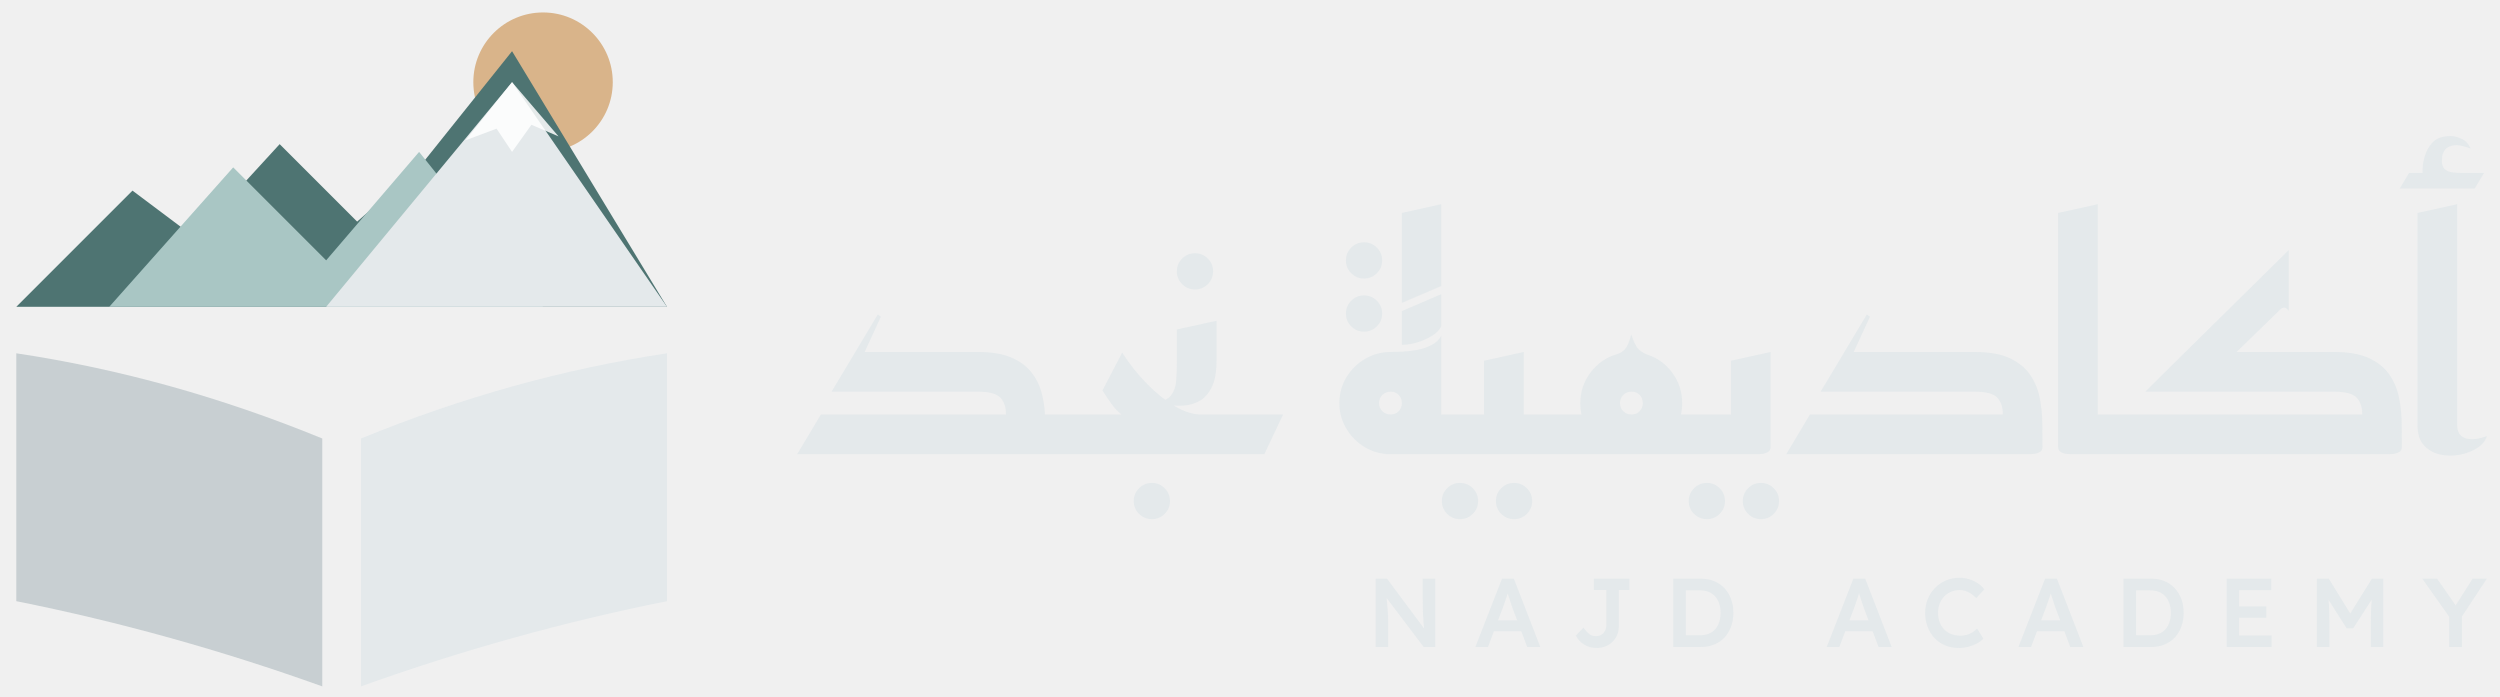
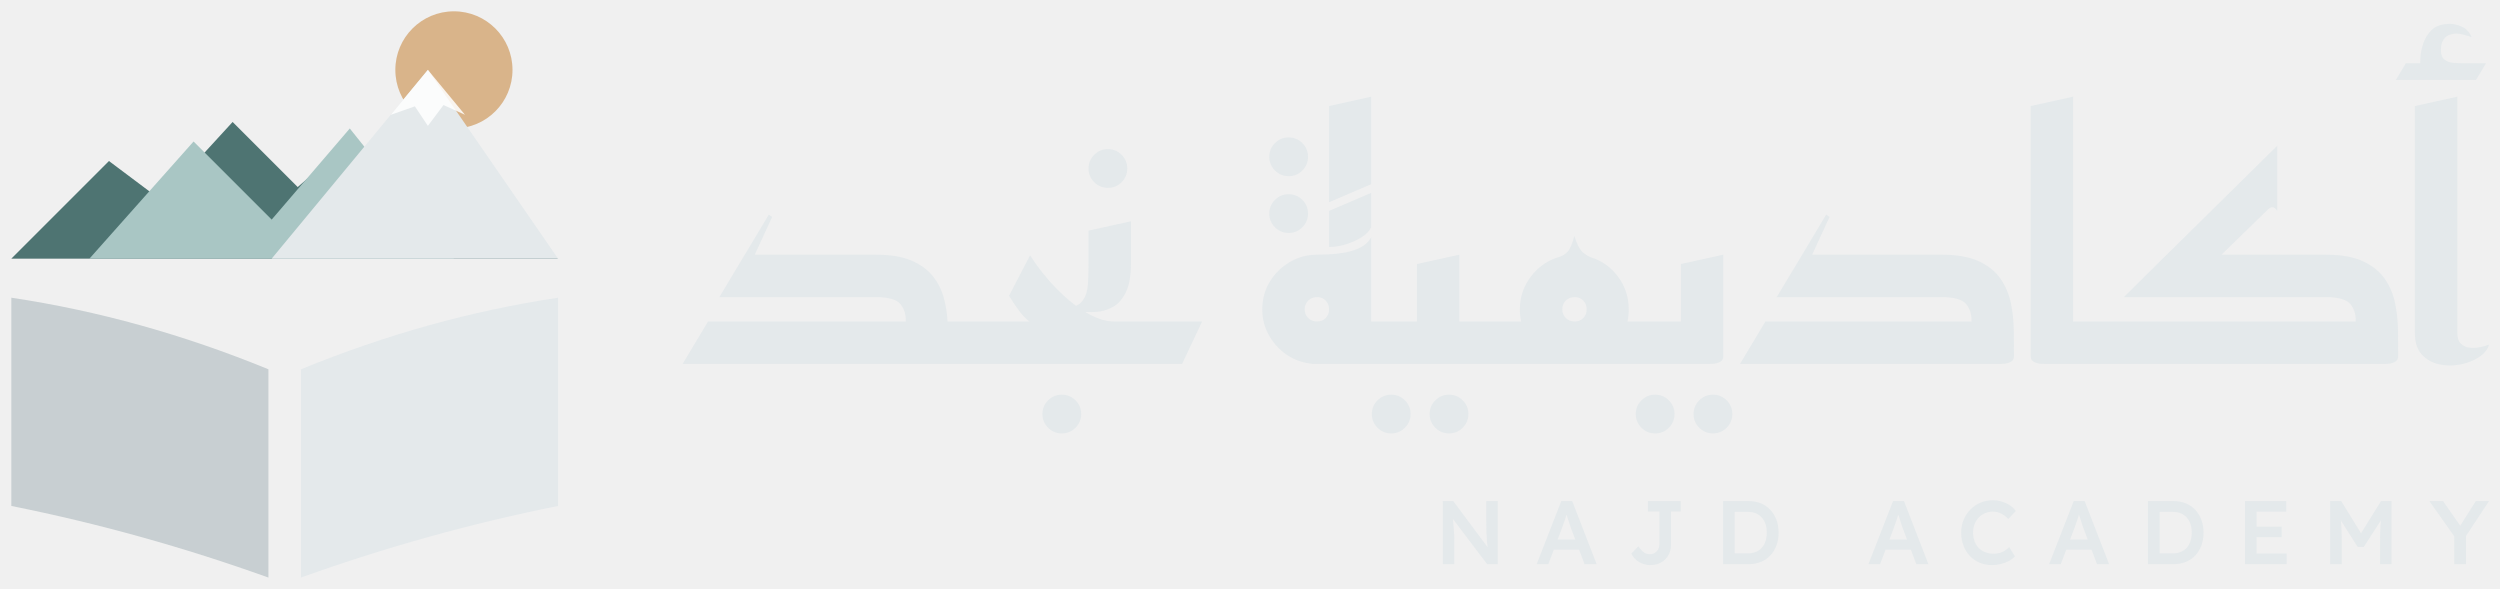
- <svg xmlns="http://www.w3.org/2000/svg" width="768" height="214" viewBox="55 30 768 214">
-   <g transform="translate(17.17 2.89) scale(2.3797)">
+ <svg xmlns="http://www.w3.org/2000/svg" width="883" height="208" viewBox="56 56 883 208">
+   <g transform="translate(18.62 30.11) scale(2.2989)">
    <circle cx="86" cy="22" r="9" fill="#D9B48A" />
-     <path d="M18 51 L33 36 L41 42 L52 30 L62 40 L70 33 L82 18 L102 51 Z" fill="#4E7472" />
+     <path d="M18 51 L33 36 L41 42 L52 30 L62 40 L70 33 L74 37 L102 51 Z" fill="#4E7472" />
    <path d="M30 51 L46 33 L58 45 L70 31 L86 51 Z" fill="#A9C6C4" />
    <path d="M58 51 L82 22 L102 51 Z" fill="#E4E9EB" />
-     <path d="M82 22 L76 29.5 L80 28 L82 31 L84.5 27.5 L88 29 Z" fill="#fff" opacity=".85" />
+     <path d="M82 22 L76.3 28.9 L80 27.6 L82 30.6 L84.4 27.4 L87.7 28.9 Z" fill="#fff" fill-opacity=".85" />
    <path d="M57.5 100 Q38 93 18 89 V57 Q38 60 57.5 68 Z" fill="#C8CFD2" />
    <path d="M62.5 100 Q82 93 102 89 V57 Q82 60 62.5 68 Z" fill="#E4E9EB" />
  </g>
-   <path transform="translate(297.49 169.52)" d="M2.4 0.0 9.696 -12.192H66.528Q66.624 -15.264 64.944 -17.232Q63.264 -19.2 57.888 -19.2H12.96L27.168 -42.912L28.128 -42.24L23.136 -31.392H57.888Q64.128 -31.392 68.016 -29.76Q71.904 -28.128 74.16 -25.392Q76.416 -22.656 77.376 -19.248Q78.336 -15.84 78.528 -12.192H90.24V0.0ZM111.36 19.968Q109.056 19.968 107.424 18.336Q105.792 16.704 105.792 14.4Q105.792 12.096 107.424 10.464Q109.056 8.832 111.36 8.832Q113.664 8.832 115.296 10.464Q116.928 12.096 116.928 14.4Q116.928 16.704 115.296 18.336Q113.664 19.968 111.36 19.968ZM86.4 0.0V-12.192H102.048Q100.512 -13.344 99.024 -15.36Q97.536 -17.376 96.192 -19.584L102.24 -31.2Q105.696 -25.824 109.968 -21.504Q114.24 -17.184 118.512 -14.688Q122.784 -12.192 126.336 -12.192H151.68L145.92 0.0ZM124.608 -50.592Q122.304 -50.592 120.672 -52.224Q119.04 -53.856 119.04 -56.16Q119.04 -58.464 120.672 -60.096Q122.304 -61.728 124.608 -61.728Q126.912 -61.728 128.544 -60.096Q130.176 -58.464 130.176 -56.16Q130.176 -53.856 128.544 -52.224Q126.912 -50.592 124.608 -50.592ZM112.32 -15.84Q115.968 -16.32 117.312 -18.144Q118.656 -19.968 118.848 -22.704Q119.04 -25.44 119.04 -28.8V-38.304L131.232 -40.992V-28.8Q131.232 -23.52 129.744 -20.544Q128.256 -17.568 125.952 -16.32Q123.648 -15.072 121.008 -14.928Q118.368 -14.784 116.064 -15.168Q113.76 -15.552 112.32 -15.84ZM176.544 -53.952Q174.24 -53.952 172.608 -55.584Q170.976 -57.216 170.976 -59.52Q170.976 -61.824 172.608 -63.456Q174.24 -65.088 176.544 -65.088Q178.848 -65.088 180.48 -63.456Q182.112 -61.824 182.112 -59.52Q182.112 -57.216 180.48 -55.584Q178.848 -53.952 176.544 -53.952ZM176.544 -37.632Q174.24 -37.632 172.608 -39.264Q170.976 -40.896 170.976 -43.2Q170.976 -45.504 172.608 -47.136Q174.24 -48.768 176.544 -48.768Q178.848 -48.768 180.48 -47.136Q182.112 -45.504 182.112 -43.2Q182.112 -40.896 180.48 -39.264Q178.848 -37.632 176.544 -37.632ZM183.168 0.0 189.408 -12.192H208.32V0.0ZM196.032 0.0V-19.2H200.256V0.0ZM188.16 -33.6V-43.968L200.256 -49.152V-39.264Q199.488 -37.632 197.472 -36.384Q195.456 -35.136 193.008 -34.368Q190.56 -33.6 188.16 -33.6ZM188.16 -46.464V-74.112L200.256 -76.8V-51.648ZM200.256 -15.648 184.704 -31.392Q185.952 -31.392 188.16 -31.488Q190.368 -31.584 192.768 -32.016Q195.168 -32.448 197.232 -33.504Q199.296 -34.56 200.256 -36.384ZM184.704 0.0Q180.384 0.0 176.832 -2.112Q173.28 -4.224 171.12 -7.824Q168.96 -11.424 168.96 -15.648Q168.96 -20.064 171.12 -23.616Q173.28 -27.168 176.88 -29.28Q180.48 -31.392 184.704 -31.392Q189.024 -31.392 192.528 -29.28Q196.032 -27.168 198.144 -23.616Q200.256 -20.064 200.256 -15.648Q200.256 -11.328 198.144 -7.776Q196.032 -4.224 192.528 -2.112Q189.024 0.0 184.704 0.0ZM184.704 -12.192Q186.24 -12.192 187.2 -13.2Q188.16 -14.208 188.16 -15.648Q188.16 -17.184 187.2 -18.192Q186.24 -19.2 184.704 -19.2Q183.168 -19.2 182.16 -18.192Q181.152 -17.184 181.152 -15.648Q181.152 -14.208 182.16 -13.2Q183.168 -12.192 184.704 -12.192ZM222.624 19.968Q220.32 19.968 218.688 18.336Q217.056 16.704 217.056 14.4Q217.056 12.096 218.688 10.464Q220.32 8.832 222.624 8.832Q224.928 8.832 226.56 10.464Q228.192 12.096 228.192 14.4Q228.192 16.704 226.56 18.336Q224.928 19.968 222.624 19.968ZM206.016 19.968Q203.712 19.968 202.08 18.336Q200.448 16.704 200.448 14.4Q200.448 12.096 202.08 10.464Q203.712 8.832 206.016 8.832Q208.32 8.832 209.952 10.464Q211.584 12.096 211.584 14.4Q211.584 16.704 209.952 18.336Q208.32 19.968 206.016 19.968ZM216.0 0.0V-12.192H237.12V0.0ZM204.48 0.0V-12.192H213.408V-28.704L225.6 -31.392V-2.208Q225.6 -1.056 224.64 -0.576Q223.68 -0.096 222.72 -0.048Q221.76 0.0 221.76 0.0ZM233.28 0.0V-12.192H252.48L258.72 0.0ZM258.72 0.0 264.96 -12.192H284.16V0.0ZM258.72 0.0Q254.4 0.0 250.848 -2.112Q247.296 -4.224 245.136 -7.776Q242.976 -11.328 242.976 -15.648Q242.976 -20.928 246.144 -25.104Q249.312 -29.28 254.208 -30.72Q255.648 -31.104 256.704 -32.256Q257.76 -33.408 258.624 -36.768Q259.776 -33.312 260.88 -32.256Q261.984 -31.2 263.424 -30.624Q268.128 -29.184 271.2 -25.056Q274.272 -20.928 274.272 -15.648Q274.272 -11.328 272.16 -7.776Q270.048 -4.224 266.544 -2.112Q263.04 0.0 258.72 0.0ZM258.72 -12.192Q260.256 -12.192 261.216 -13.2Q262.176 -14.208 262.176 -15.648Q262.176 -17.184 261.216 -18.192Q260.256 -19.2 258.72 -19.2Q257.184 -19.2 256.176 -18.192Q255.168 -17.184 255.168 -15.648Q255.168 -14.208 256.176 -13.2Q257.184 -12.192 258.72 -12.192ZM298.464 19.968Q296.16 19.968 294.528 18.336Q292.896 16.704 292.896 14.4Q292.896 12.096 294.528 10.464Q296.16 8.832 298.464 8.832Q300.768 8.832 302.4 10.464Q304.032 12.096 304.032 14.4Q304.032 16.704 302.4 18.336Q300.768 19.968 298.464 19.968ZM281.856 19.968Q279.552 19.968 277.92 18.336Q276.288 16.704 276.288 14.4Q276.288 12.096 277.92 10.464Q279.552 8.832 281.856 8.832Q284.16 8.832 285.792 10.464Q287.424 12.096 287.424 14.4Q287.424 16.704 285.792 18.336Q284.16 19.968 281.856 19.968ZM280.32 0.0V-12.192H289.248V-28.704L301.44 -31.392V-2.208Q301.44 -1.056 300.48 -0.576Q299.52 -0.096 298.56 -0.048Q297.6 0.0 297.6 0.0ZM306.24 0.0 313.536 -12.192H372.768Q372.864 -15.264 371.184 -17.232Q369.504 -19.2 364.128 -19.2H316.8L331.008 -42.912L331.968 -42.24L326.976 -31.392H364.128Q370.848 -31.392 374.928 -29.472Q379.008 -27.552 381.168 -24.384Q383.328 -21.216 384.096 -17.376Q384.864 -13.536 384.912 -9.6Q384.96 -5.664 384.96 -2.208Q384.96 -1.056 384.0 -0.576Q383.04 -0.096 382.08 -0.048Q381.12 0.0 381.12 0.0ZM393.6 0.0Q393.6 0.0 392.64 -0.048Q391.68 -0.096 390.72 -0.576Q389.76 -1.056 389.76 -2.208V-74.112L401.952 -76.8V-12.192H410.88V0.0ZM403.2 0.0 410.496 -12.192H483.168Q483.264 -15.264 481.584 -17.232Q479.904 -19.2 474.528 -19.2H416.544L428.832 -31.392H474.528Q481.248 -31.392 485.328 -29.472Q489.408 -27.552 491.568 -24.384Q493.728 -21.216 494.496 -17.376Q495.264 -13.536 495.312 -9.6Q495.36 -5.664 495.36 -2.208Q495.36 -1.056 494.4 -0.576Q493.44 -0.096 492.48 -0.048Q491.52 0.0 491.52 0.0ZM433.344 -20.448 426.624 -29.184 460.608 -62.688V-43.968Q459.936 -45.024 459.264 -45.024Q458.592 -45.024 458.016 -44.448ZM501.696 -82.464V-85.632Q501.696 -87.456 501.792 -88.56Q501.888 -89.664 502.272 -91.104Q503.04 -93.984 504.864 -95.856Q506.688 -97.728 510.432 -97.728Q511.776 -97.728 513.648 -96.912Q515.52 -96.096 516.48 -93.888Q515.904 -94.176 513.984 -94.656Q512.064 -95.136 510.72 -94.752Q509.184 -94.368 508.512 -93.36Q507.84 -92.352 507.744 -91.44Q507.648 -90.528 507.648 -90.144Q507.648 -88.224 508.656 -87.456Q509.664 -86.688 511.056 -86.544Q512.448 -86.4 513.6 -86.4H516.096L516.192 -82.464ZM494.688 -81.6 497.568 -86.4H520.608L517.728 -81.6ZM521.472 -5.568Q520.896 -3.456 518.544 -1.92Q516.192 -0.384 513.072 0.192Q509.952 0.768 507.024 0.096Q504.096 -0.576 502.128 -2.736Q500.16 -4.896 500.16 -8.928V-74.112L512.352 -76.8V-8.928Q512.352 -6.816 513.408 -5.808Q514.464 -4.8 516.0 -4.656Q517.536 -4.512 519.072 -4.848Q520.608 -5.184 521.472 -5.568Z" fill="#E4E9EB" />
-   <path transform="translate(474.78 228.76)" d="M2.82 0.0V-21.0H6.3L18.54 -4.56L17.88 -4.41Q17.67 -5.79 17.535 -7.35Q17.4 -8.91 17.34 -10.74Q17.28 -12.57 17.28 -14.73V-21.0H21.12V0.0H17.58L5.34 -16.17L6.06 -16.38Q6.27 -14.25 6.39 -12.885Q6.51 -11.52 6.57 -10.65Q6.63 -9.78 6.645 -9.21Q6.66 -8.64 6.66 -8.13V0.0ZM33.45 0.0 41.64 -21.0H45.27L53.4 0.0H49.38L44.85 -12.0Q44.73 -12.33 44.475 -13.11Q44.22 -13.89 43.92 -14.82Q43.62 -15.75 43.365 -16.53Q43.11 -17.31 43.02 -17.7L43.77 -17.73Q43.59 -17.13 43.35 -16.365Q43.11 -15.6 42.84 -14.79Q42.57 -13.98 42.3 -13.23Q42.03 -12.48 41.82 -11.88L37.32 0.0ZM37.17 -4.83 38.49 -8.19H48.06L49.53 -4.83ZM70.65 0.3Q69.6 0.3 68.64 0.03Q67.68 -0.24 66.87 -0.735Q66.06 -1.23 65.415 -1.935Q64.77 -2.64 64.32 -3.51L66.66 -5.94Q67.44 -4.89 68.04 -4.32Q68.64 -3.75 69.21 -3.54Q69.78 -3.33 70.47 -3.33Q71.43 -3.33 72.165 -3.78Q72.9 -4.23 73.29 -5.01Q73.68 -5.79 73.68 -6.78V-17.52H69.84V-21.0H80.76V-17.52H77.52V-6.39Q77.52 -4.92 77.01 -3.705Q76.5 -2.49 75.585 -1.59Q74.67 -0.69 73.41 -0.195Q72.15 0.3 70.65 0.3ZM94.23 0.0V-21.0H102.66Q104.94 -21.0 106.785 -20.25Q108.63 -19.5 109.95 -18.09Q111.27 -16.68 111.99 -14.76Q112.71 -12.84 112.71 -10.5Q112.71 -8.16 111.99 -6.225Q111.27 -4.29 109.965 -2.895Q108.66 -1.5 106.8 -0.75Q104.94 0.0 102.66 0.0ZM98.1 -3.03 97.83 -3.6H102.51Q103.98 -3.6 105.15 -4.08Q106.32 -4.56 107.115 -5.445Q107.91 -6.33 108.345 -7.62Q108.78 -8.91 108.78 -10.5Q108.78 -12.09 108.345 -13.365Q107.91 -14.64 107.1 -15.54Q106.29 -16.44 105.135 -16.92Q103.98 -17.4 102.51 -17.4H97.74L98.1 -17.91ZM141.39 0.0 149.58 -21.0H153.21L161.34 0.0H157.32L152.79 -12.0Q152.67 -12.33 152.415 -13.11Q152.16 -13.89 151.86 -14.82Q151.56 -15.75 151.305 -16.53Q151.05 -17.31 150.96 -17.7L151.71 -17.73Q151.53 -17.13 151.29 -16.365Q151.05 -15.6 150.78 -14.79Q150.51 -13.98 150.24 -13.23Q149.97 -12.48 149.76 -11.88L145.26 0.0ZM145.11 -4.83 146.43 -8.19H156.0L157.47 -4.83ZM181.95 0.3Q179.7 0.3 177.81 -0.48Q175.92 -1.26 174.54 -2.715Q173.16 -4.17 172.395 -6.165Q171.63 -8.16 171.63 -10.53Q171.63 -12.81 172.44 -14.76Q173.25 -16.71 174.69 -18.18Q176.13 -19.65 178.05 -20.46Q179.97 -21.27 182.19 -21.27Q183.72 -21.27 185.16 -20.82Q186.6 -20.37 187.815 -19.575Q189.03 -18.78 189.81 -17.7L187.32 -15.03Q186.15 -16.23 184.875 -16.86Q183.6 -17.49 182.19 -17.49Q180.81 -17.49 179.595 -16.98Q178.38 -16.47 177.495 -15.54Q176.61 -14.61 176.1 -13.335Q175.59 -12.06 175.59 -10.5Q175.59 -8.91 176.085 -7.605Q176.58 -6.3 177.495 -5.37Q178.41 -4.44 179.685 -3.96Q180.96 -3.48 182.52 -3.48Q183.48 -3.48 184.41 -3.735Q185.34 -3.99 186.15 -4.5Q186.96 -5.01 187.59 -5.67L189.51 -2.58Q188.79 -1.77 187.59 -1.11Q186.39 -0.45 184.92 -0.075Q183.45 0.3 181.95 0.3ZM200.28 0.0 208.47 -21.0H212.1L220.23 0.0H216.21L211.68 -12.0Q211.56 -12.33 211.305 -13.11Q211.05 -13.89 210.75 -14.82Q210.45 -15.75 210.195 -16.53Q209.94 -17.31 209.85 -17.7L210.6 -17.73Q210.42 -17.13 210.18 -16.365Q209.94 -15.6 209.67 -14.79Q209.4 -13.98 209.13 -13.23Q208.86 -12.48 208.65 -11.88L204.15 0.0ZM204.0 -4.83 205.32 -8.19H214.89L216.36 -4.83ZM232.56 0.0V-21.0H240.99Q243.27 -21.0 245.115 -20.25Q246.96 -19.5 248.28 -18.09Q249.6 -16.68 250.32 -14.76Q251.04 -12.84 251.04 -10.5Q251.04 -8.16 250.32 -6.225Q249.6 -4.29 248.295 -2.895Q246.99 -1.5 245.13 -0.75Q243.27 0.0 240.99 0.0ZM236.43 -3.03 236.16 -3.6H240.84Q242.31 -3.6 243.48 -4.08Q244.65 -4.56 245.445 -5.445Q246.24 -6.33 246.675 -7.62Q247.11 -8.91 247.11 -10.5Q247.11 -12.09 246.675 -13.365Q246.24 -14.64 245.43 -15.54Q244.62 -16.44 243.465 -16.92Q242.31 -17.4 240.84 -17.4H236.07L236.43 -17.91ZM264.24 0.0V-21.0H277.95V-17.46H268.08V-3.54H278.07V0.0ZM266.04 -9.0V-12.48H276.42V-9.0ZM291.96 0.0V-21.0H295.62L303.27 -8.58L301.17 -8.61L308.88 -21.0H312.36V0.0H308.55V-7.86Q308.55 -10.59 308.685 -12.765Q308.82 -14.94 309.15 -17.07L309.63 -15.81L303.12 -5.73H301.11L294.78 -15.69L295.2 -17.07Q295.53 -15.06 295.665 -12.93Q295.8 -10.8 295.8 -7.86V0.0ZM332.61 0.0V-10.47L332.82 -9.0L324.33 -21.0H328.89L335.34 -11.73L333.99 -11.82L339.81 -21.0H344.19L336.06 -8.67L336.51 -10.71V0.0Z" fill="#E4E9EB" />
+   <path transform="translate(294.15 184.54)" d="M2.95 0.0 11.918 -14.986H81.774Q81.892 -18.762 79.827 -21.181Q77.762 -23.6 71.154 -23.6H15.93L33.394 -52.746L34.574 -51.92L28.438 -38.586H71.154Q78.824 -38.586 83.603 -36.58Q88.382 -34.574 91.155 -31.211Q93.928 -27.848 95.108 -23.659Q96.288 -19.47 96.524 -14.986H110.92V0.0ZM136.88 24.544Q134.048 24.544 132.042 22.538Q130.036 20.532 130.036 17.7Q130.036 14.868 132.042 12.862Q134.048 10.856 136.88 10.856Q139.712 10.856 141.718 12.862Q143.724 14.868 143.724 17.7Q143.724 20.532 141.718 22.538Q139.712 24.544 136.88 24.544ZM106.2 0.0V-14.986H125.434Q123.546 -16.402 121.717 -18.88Q119.888 -21.358 118.236 -24.072L125.67 -38.35Q129.918 -31.742 135.169 -26.432Q140.42 -21.122 145.671 -18.054Q150.922 -14.986 155.288 -14.986H186.44L179.36 0.0ZM153.164 -62.186Q150.332 -62.186 148.326 -64.192Q146.32 -66.198 146.32 -69.03Q146.32 -71.862 148.326 -73.868Q150.332 -75.874 153.164 -75.874Q155.996 -75.874 158.002 -73.868Q160.008 -71.862 160.008 -69.03Q160.008 -66.198 158.002 -64.192Q155.996 -62.186 153.164 -62.186ZM138.06 -19.47Q142.544 -20.06 144.196 -22.302Q145.848 -24.544 146.084 -27.907Q146.32 -31.27 146.32 -35.4V-47.082L161.306 -50.386V-35.4Q161.306 -28.91 159.477 -25.252Q157.648 -21.594 154.816 -20.06Q151.984 -18.526 148.739 -18.349Q145.494 -18.172 142.662 -18.644Q139.83 -19.116 138.06 -19.47ZM217.002 -66.316Q214.17 -66.316 212.164 -68.322Q210.158 -70.328 210.158 -73.16Q210.158 -75.992 212.164 -77.998Q214.17 -80.004 217.002 -80.004Q219.834 -80.004 221.84 -77.998Q223.846 -75.992 223.846 -73.16Q223.846 -70.328 221.84 -68.322Q219.834 -66.316 217.002 -66.316ZM217.002 -46.256Q214.17 -46.256 212.164 -48.262Q210.158 -50.268 210.158 -53.1Q210.158 -55.932 212.164 -57.938Q214.17 -59.944 217.002 -59.944Q219.834 -59.944 221.84 -57.938Q223.846 -55.932 223.846 -53.1Q223.846 -50.268 221.84 -48.262Q219.834 -46.256 217.002 -46.256ZM225.144 0.0 232.814 -14.986H256.06V0.0ZM240.956 0.0V-23.6H246.148V0.0ZM231.28 -41.3V-54.044L246.148 -60.416V-48.262Q245.204 -46.256 242.726 -44.722Q240.248 -43.188 237.239 -42.244Q234.23 -41.3 231.28 -41.3ZM231.28 -57.112V-91.096L246.148 -94.4V-63.484ZM246.148 -19.234 227.032 -38.586Q228.566 -38.586 231.28 -38.704Q233.994 -38.822 236.944 -39.353Q239.894 -39.884 242.431 -41.182Q244.968 -42.48 246.148 -44.722ZM227.032 0.0Q221.722 0.0 217.356 -2.596Q212.99 -5.192 210.335 -9.617Q207.68 -14.042 207.68 -19.234Q207.68 -24.662 210.335 -29.028Q212.99 -33.394 217.415 -35.99Q221.84 -38.586 227.032 -38.586Q232.342 -38.586 236.649 -35.99Q240.956 -33.394 243.552 -29.028Q246.148 -24.662 246.148 -19.234Q246.148 -13.924 243.552 -9.558Q240.956 -5.192 236.649 -2.596Q232.342 0.0 227.032 0.0ZM227.032 -14.986Q228.92 -14.986 230.1 -16.225Q231.28 -17.464 231.28 -19.234Q231.28 -21.122 230.1 -22.361Q228.92 -23.6 227.032 -23.6Q225.144 -23.6 223.905 -22.361Q222.666 -21.122 222.666 -19.234Q222.666 -17.464 223.905 -16.225Q225.144 -14.986 227.032 -14.986ZM273.642 24.544Q270.81 24.544 268.804 22.538Q266.798 20.532 266.798 17.7Q266.798 14.868 268.804 12.862Q270.81 10.856 273.642 10.856Q276.474 10.856 278.48 12.862Q280.486 14.868 280.486 17.7Q280.486 20.532 278.48 22.538Q276.474 24.544 273.642 24.544ZM253.228 24.544Q250.396 24.544 248.39 22.538Q246.384 20.532 246.384 17.7Q246.384 14.868 248.39 12.862Q250.396 10.856 253.228 10.856Q256.06 10.856 258.066 12.862Q260.072 14.868 260.072 17.7Q260.072 20.532 258.066 22.538Q256.06 24.544 253.228 24.544ZM265.5 0.0V-14.986H291.46V0.0ZM251.34 0.0V-14.986H262.314V-35.282L277.3 -38.586V-2.714Q277.3 -1.298 276.12 -0.708Q274.94 -0.118 273.76 -0.059Q272.58 0.0 272.58 0.0ZM286.74 0.0V-14.986H310.34L318.01 0.0ZM318.01 0.0 325.68 -14.986H349.28V0.0ZM318.01 0.0Q312.7 0.0 308.334 -2.596Q303.968 -5.192 301.313 -9.558Q298.658 -13.924 298.658 -19.234Q298.658 -25.724 302.552 -30.857Q306.446 -35.99 312.464 -37.76Q314.234 -38.232 315.532 -39.648Q316.83 -41.064 317.892 -45.194Q319.308 -40.946 320.665 -39.648Q322.022 -38.35 323.792 -37.642Q329.574 -35.872 333.35 -30.798Q337.126 -25.724 337.126 -19.234Q337.126 -13.924 334.53 -9.558Q331.934 -5.192 327.627 -2.596Q323.32 0.0 318.01 0.0ZM318.01 -14.986Q319.898 -14.986 321.078 -16.225Q322.258 -17.464 322.258 -19.234Q322.258 -21.122 321.078 -22.361Q319.898 -23.6 318.01 -23.6Q316.122 -23.6 314.883 -22.361Q313.644 -21.122 313.644 -19.234Q313.644 -17.464 314.883 -16.225Q316.122 -14.986 318.01 -14.986ZM366.862 24.544Q364.03 24.544 362.024 22.538Q360.018 20.532 360.018 17.7Q360.018 14.868 362.024 12.862Q364.03 10.856 366.862 10.856Q369.694 10.856 371.7 12.862Q373.706 14.868 373.706 17.7Q373.706 20.532 371.7 22.538Q369.694 24.544 366.862 24.544ZM346.448 24.544Q343.616 24.544 341.61 22.538Q339.604 20.532 339.604 17.7Q339.604 14.868 341.61 12.862Q343.616 10.856 346.448 10.856Q349.28 10.856 351.286 12.862Q353.292 14.868 353.292 17.7Q353.292 20.532 351.286 22.538Q349.28 24.544 346.448 24.544ZM344.56 0.0V-14.986H355.534V-35.282L370.52 -38.586V-2.714Q370.52 -1.298 369.34 -0.708Q368.16 -0.118 366.98 -0.059Q365.8 0.0 365.8 0.0ZM376.42 0.0 385.388 -14.986H458.194Q458.312 -18.762 456.247 -21.181Q454.182 -23.6 447.574 -23.6H389.4L406.864 -52.746L408.044 -51.92L401.908 -38.586H447.574Q455.834 -38.586 460.849 -36.226Q465.864 -33.866 468.519 -29.972Q471.174 -26.078 472.118 -21.358Q473.062 -16.638 473.121 -11.8Q473.18 -6.962 473.18 -2.714Q473.18 -1.298 472 -0.708Q470.82 -0.118 469.64 -0.059Q468.46 0.0 468.46 0.0ZM483.8 0.0Q483.8 0.0 482.62 -0.059Q481.44 -0.118 480.26 -0.708Q479.08 -1.298 479.08 -2.714V-91.096L494.066 -94.4V-14.986H505.04V0.0ZM495.6 0.0 504.568 -14.986H593.894Q594.012 -18.762 591.947 -21.181Q589.882 -23.6 583.274 -23.6H512.002L527.106 -38.586H583.274Q591.534 -38.586 596.549 -36.226Q601.564 -33.866 604.219 -29.972Q606.874 -26.078 607.818 -21.358Q608.762 -16.638 608.821 -11.8Q608.88 -6.962 608.88 -2.714Q608.88 -1.298 607.7 -0.708Q606.52 -0.118 605.34 -0.059Q604.16 0.0 604.16 0.0ZM532.652 -25.134 524.392 -35.872 566.164 -77.054V-54.044Q565.338 -55.342 564.512 -55.342Q563.686 -55.342 562.978 -54.634ZM616.668 -101.362V-105.256Q616.668 -107.498 616.786 -108.855Q616.904 -110.212 617.376 -111.982Q618.32 -115.522 620.562 -117.823Q622.804 -120.124 627.406 -120.124Q629.058 -120.124 631.359 -119.121Q633.66 -118.118 634.84 -115.404Q634.132 -115.758 631.772 -116.348Q629.412 -116.938 627.76 -116.466Q625.872 -115.994 625.046 -114.755Q624.22 -113.516 624.102 -112.395Q623.984 -111.274 623.984 -110.802Q623.984 -108.442 625.223 -107.498Q626.462 -106.554 628.173 -106.377Q629.884 -106.2 631.3 -106.2H634.368L634.486 -101.362ZM608.054 -100.3 611.594 -106.2H639.914L636.374 -100.3ZM640.976 -6.844Q640.268 -4.248 637.377 -2.36Q634.486 -0.472 630.651 0.236Q626.816 0.944 623.217 0.118Q619.618 -0.708 617.199 -3.363Q614.78 -6.018 614.78 -10.974V-91.096L629.766 -94.4V-10.974Q629.766 -8.378 631.064 -7.139Q632.362 -5.9 634.25 -5.723Q636.138 -5.546 638.026 -5.959Q639.914 -6.372 640.976 -6.844Z" fill="#E4E9EB" />
+   <path transform="translate(562.59 255.27)" d="M2.995 0.0V-22.302H6.691L19.689 -4.843L18.989 -4.683Q18.766 -6.149 18.622 -7.806Q18.479 -9.462 18.415 -11.406Q18.351 -13.349 18.351 -15.643V-22.302H22.429V0.0H18.67L5.671 -17.173L6.436 -17.396Q6.659 -15.134 6.786 -13.684Q6.914 -12.234 6.977 -11.31Q7.041 -10.386 7.057 -9.781Q7.073 -9.176 7.073 -8.634V0.0ZM36.161 0.0 44.859 -22.302H48.714L57.348 0.0H53.079L48.268 -12.744Q48.14 -13.094 47.87 -13.923Q47.599 -14.751 47.28 -15.739Q46.962 -16.727 46.691 -17.555Q46.42 -18.383 46.324 -18.797L47.121 -18.829Q46.93 -18.192 46.675 -17.38Q46.42 -16.567 46.133 -15.707Q45.847 -14.847 45.56 -14.05Q45.273 -13.254 45.05 -12.617L40.271 0.0ZM40.112 -5.129 41.514 -8.698H51.677L53.238 -5.129ZM76.305 0.319Q75.19 0.319 74.17 0.032Q73.151 -0.255 72.29 -0.781Q71.43 -1.306 70.745 -2.055Q70.06 -2.804 69.582 -3.728L72.067 -6.308Q72.896 -5.193 73.533 -4.588Q74.17 -3.983 74.775 -3.759Q75.381 -3.536 76.114 -3.536Q77.133 -3.536 77.914 -4.014Q78.694 -4.492 79.108 -5.321Q79.523 -6.149 79.523 -7.2V-18.606H75.444V-22.302H87.042V-18.606H83.601V-6.786Q83.601 -5.225 83.059 -3.935Q82.517 -2.644 81.546 -1.689Q80.574 -0.733 79.236 -0.207Q77.898 0.319 76.305 0.319ZM101.984 0.0V-22.302H110.937Q113.358 -22.302 115.317 -21.506Q117.277 -20.709 118.679 -19.212Q120.08 -17.714 120.845 -15.675Q121.61 -13.636 121.61 -11.151Q121.61 -8.666 120.845 -6.611Q120.08 -4.556 118.694 -3.074Q117.309 -1.593 115.333 -0.797Q113.358 0.0 110.937 0.0ZM106.094 -3.218 105.807 -3.823H110.777Q112.338 -3.823 113.581 -4.333Q114.823 -4.843 115.668 -5.783Q116.512 -6.722 116.974 -8.092Q117.436 -9.462 117.436 -11.151Q117.436 -12.84 116.974 -14.194Q116.512 -15.548 115.652 -16.503Q114.792 -17.459 113.565 -17.969Q112.338 -18.479 110.777 -18.479H105.711L106.094 -19.02ZM153.342 0.0 162.04 -22.302H165.895L174.529 0.0H170.26L165.449 -12.744Q165.322 -13.094 165.051 -13.923Q164.78 -14.751 164.461 -15.739Q164.143 -16.727 163.872 -17.555Q163.601 -18.383 163.506 -18.797L164.302 -18.829Q164.111 -18.192 163.856 -17.38Q163.601 -16.567 163.314 -15.707Q163.028 -14.847 162.741 -14.05Q162.454 -13.254 162.231 -12.617L157.452 0.0ZM157.293 -5.129 158.695 -8.698H168.858L170.419 -5.129ZM197.054 0.319Q194.665 0.319 192.657 -0.51Q190.65 -1.338 189.185 -2.883Q187.719 -4.429 186.907 -6.547Q186.094 -8.666 186.094 -11.183Q186.094 -13.604 186.954 -15.675Q187.815 -17.746 189.344 -19.307Q190.873 -20.868 192.912 -21.729Q194.951 -22.589 197.309 -22.589Q198.934 -22.589 200.463 -22.111Q201.992 -21.633 203.283 -20.789Q204.573 -19.944 205.401 -18.797L202.757 -15.962Q201.515 -17.236 200.16 -17.905Q198.806 -18.574 197.309 -18.574Q195.843 -18.574 194.553 -18.033Q193.263 -17.491 192.323 -16.503Q191.383 -15.516 190.841 -14.162Q190.3 -12.808 190.3 -11.151Q190.3 -9.462 190.825 -8.077Q191.351 -6.691 192.323 -5.703Q193.295 -4.715 194.649 -4.206Q196.003 -3.696 197.659 -3.696Q198.679 -3.696 199.667 -3.967Q200.654 -4.237 201.515 -4.779Q202.375 -5.321 203.044 -6.022L205.083 -2.74Q204.318 -1.88 203.044 -1.179Q201.769 -0.478 200.208 -0.08Q198.647 0.319 197.054 0.319ZM217.158 0.0 225.856 -22.302H229.711L238.345 0.0H234.075L229.265 -12.744Q229.137 -13.094 228.866 -13.923Q228.596 -14.751 228.277 -15.739Q227.958 -16.727 227.687 -17.555Q227.417 -18.383 227.321 -18.797L228.118 -18.829Q227.926 -18.192 227.672 -17.38Q227.417 -16.567 227.13 -15.707Q226.843 -14.847 226.556 -14.05Q226.27 -13.254 226.047 -12.617L221.268 0.0ZM221.108 -5.129 222.51 -8.698H232.674L234.235 -5.129ZM252.076 0.0V-22.302H261.029Q263.45 -22.302 265.41 -21.506Q267.369 -20.709 268.771 -19.212Q270.173 -17.714 270.937 -15.675Q271.702 -13.636 271.702 -11.151Q271.702 -8.666 270.937 -6.611Q270.173 -4.556 268.787 -3.074Q267.401 -1.593 265.426 -0.797Q263.45 0.0 261.029 0.0ZM256.186 -3.218 255.9 -3.823H260.87Q262.431 -3.823 263.673 -4.333Q264.916 -4.843 265.76 -5.783Q266.604 -6.722 267.066 -8.092Q267.528 -9.462 267.528 -11.151Q267.528 -12.84 267.066 -14.194Q266.604 -15.548 265.744 -16.503Q264.884 -17.459 263.657 -17.969Q262.431 -18.479 260.87 -18.479H255.804L256.186 -19.02ZM286.358 0.0V-22.302H300.918V-18.543H290.436V-3.759H301.045V0.0ZM288.269 -9.558V-13.254H299.293V-9.558ZM316.434 0.0V-22.302H320.32L328.445 -9.112L326.215 -9.144L334.403 -22.302H338.098V0.0H334.052V-8.347Q334.052 -11.247 334.195 -13.556Q334.339 -15.866 334.689 -18.128L335.199 -16.79L328.285 -6.085H326.151L319.428 -16.663L319.874 -18.128Q320.225 -15.994 320.368 -13.732Q320.512 -11.47 320.512 -8.347V0.0ZM360.241 0.0V-11.119L360.464 -9.558L351.448 -22.302H356.29L363.14 -12.457L361.707 -12.553L367.887 -22.302H372.539L363.905 -9.208L364.383 -11.374V0.0Z" fill="#E4E9EB" />
</svg>
